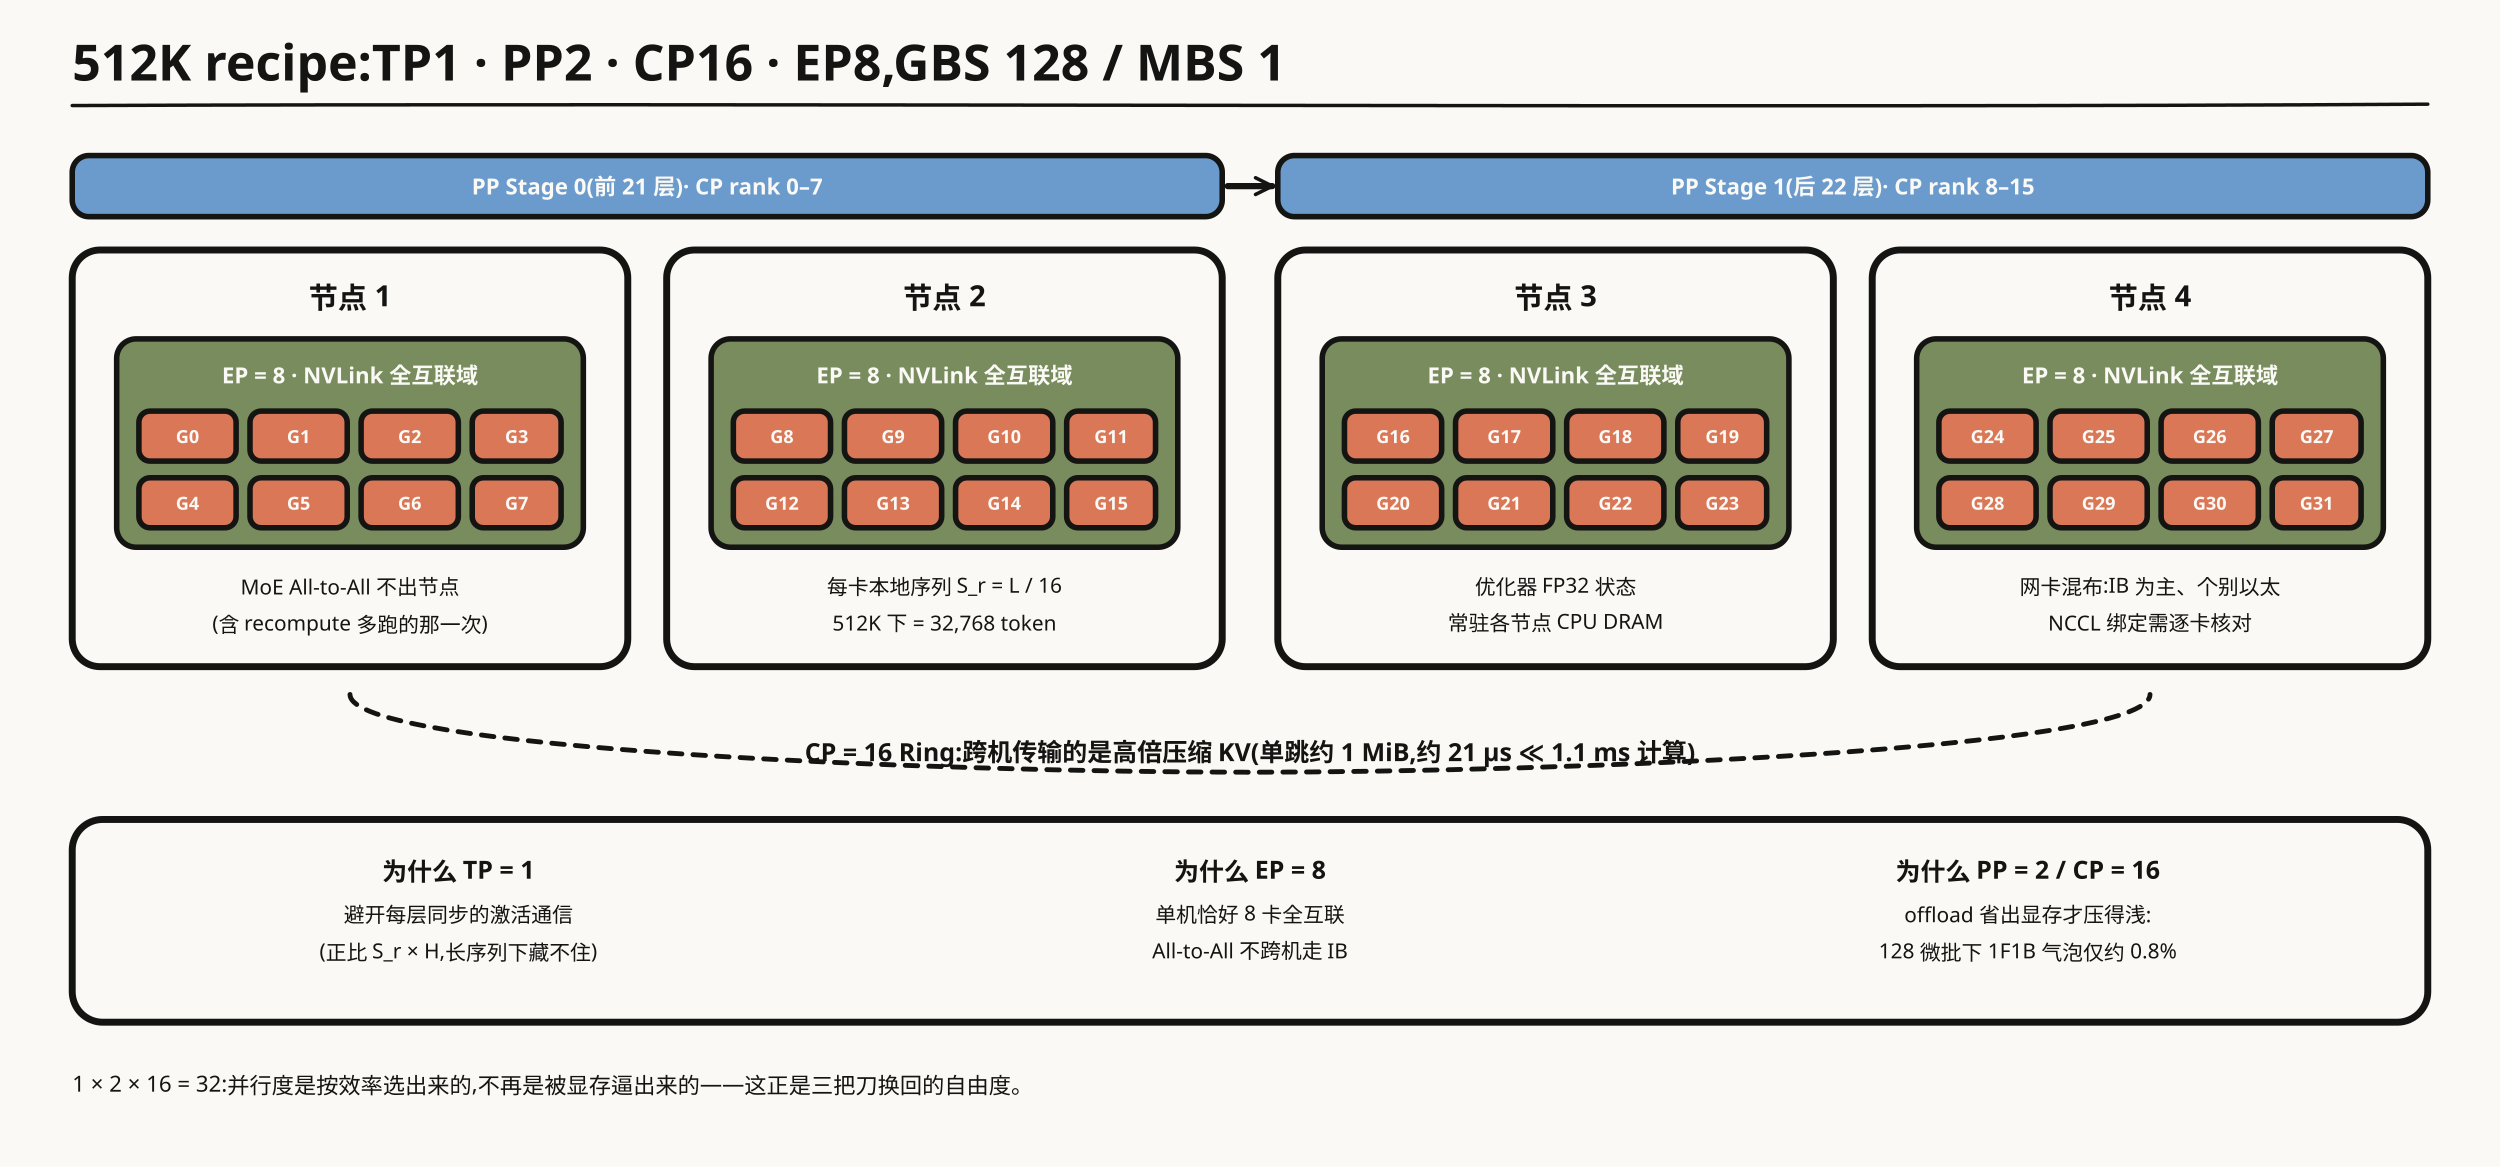
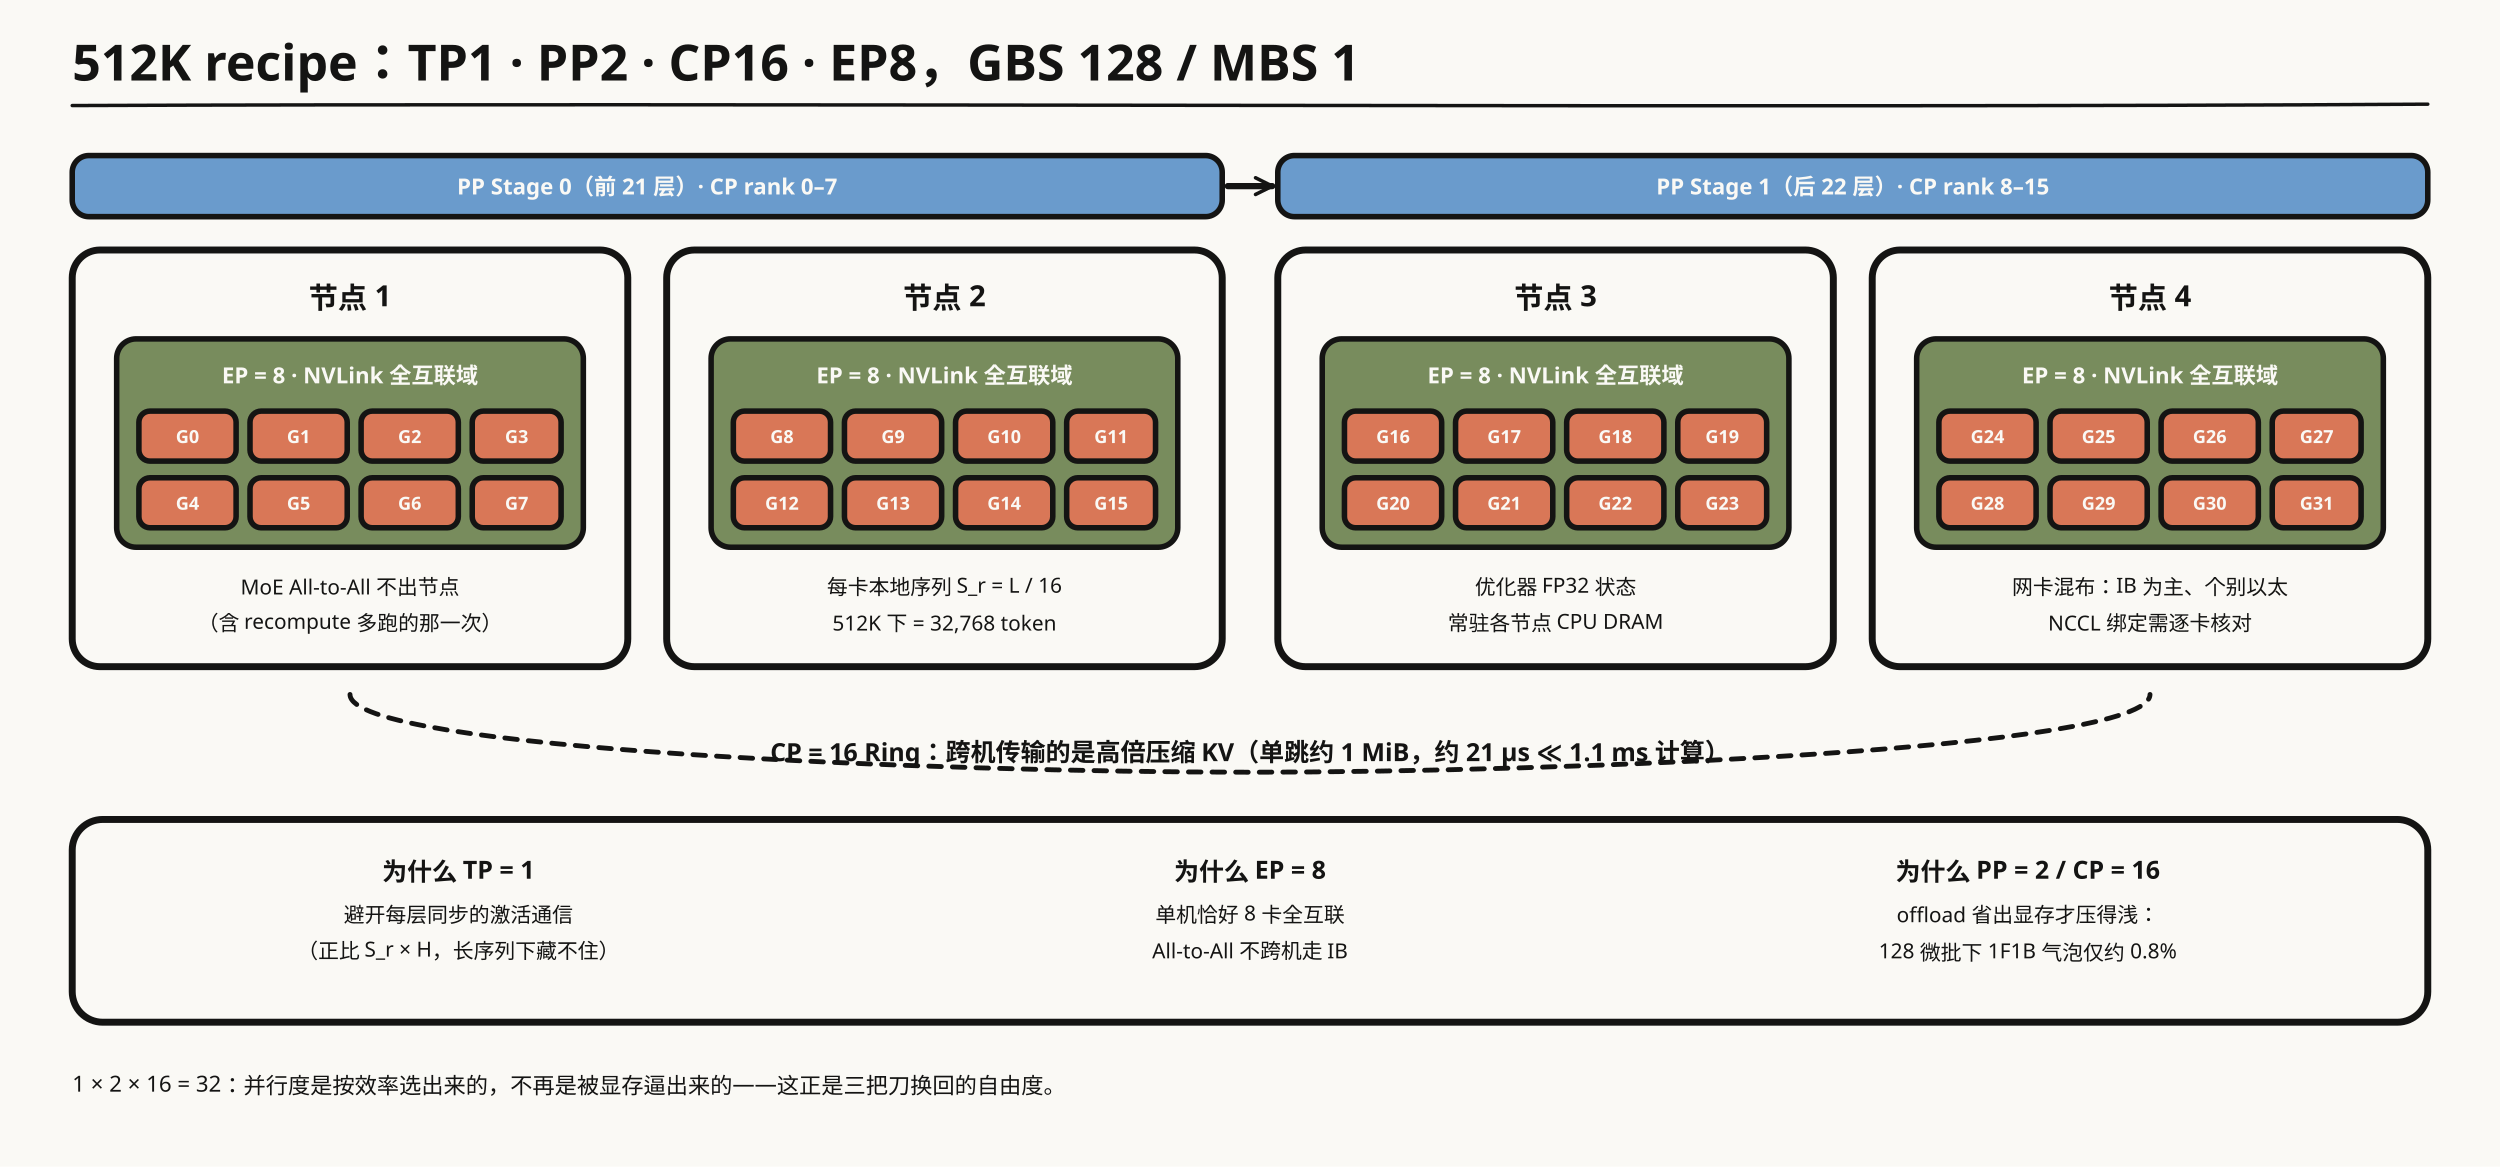
<svg xmlns="http://www.w3.org/2000/svg" viewBox="0 0 1800 840" role="img" aria-labelledby="title desc">
  <defs>
    <style>
      .bg{fill:#FAF9F5}
      .ink{fill:none;stroke:#141413;stroke-linecap:round;stroke-linejoin:round}
      .ivory{fill:#FAF9F5;stroke:#141413;stroke-width:5}
      .orange{fill:#D97757;stroke:#141413;stroke-width:4}
      .blue{fill:#6A9BCC;stroke:#141413;stroke-width:4}
      .green{fill:#788C5D;stroke:#141413;stroke-width:4}
      .node{fill:#FAF9F5;stroke:#141413;stroke-width:5}
      .flow{fill:none;stroke:#141413;stroke-width:4.5;stroke-linecap:round;stroke-linejoin:round}
      .dash{fill:none;stroke:#141413;stroke-width:3.5;stroke-dasharray:9 8;stroke-linecap:round}
      .title{font-family:Poppins,'Hiragino Sans GB','PingFang SC',sans-serif;font-weight:700;font-size:36px;fill:#141413}
      .head{font-family:Poppins,'Hiragino Sans GB','PingFang SC',sans-serif;font-weight:700;font-size:21px;fill:#141413;text-anchor:middle}
      .label{font-family:Poppins,'Hiragino Sans GB','PingFang SC',sans-serif;font-weight:600;font-size:18px;fill:#141413;text-anchor:middle}
      .on{font-family:Poppins,'Hiragino Sans GB','PingFang SC',sans-serif;font-weight:600;font-size:16px;fill:#FAF9F5;text-anchor:middle}
      .small{font-family:Poppins,'Hiragino Sans GB','PingFang SC',sans-serif;font-weight:500;font-size:15px;fill:#141413;text-anchor:middle}
      .sw{font-family:Poppins,'Hiragino Sans GB','PingFang SC',sans-serif;font-weight:500;font-size:15px;fill:#FAF9F5;text-anchor:middle}
      .note{font-family:Poppins,'Hiragino Sans GB','PingFang SC',sans-serif;font-weight:500;font-size:16px;fill:#141413}
      .gpu{font-family:Poppins,sans-serif;font-weight:600;font-size:13px;fill:#FAF9F5;text-anchor:middle}
    </style>
    <marker id="arrow" markerWidth="16" markerHeight="16" refX="14" refY="8" orient="auto" markerUnits="userSpaceOnUse">
      <path d="M2 2L14 8L2 14" fill="none" stroke="#141413" stroke-width="2.6" stroke-linecap="round" stroke-linejoin="round" />
    </marker>
  </defs>
  <rect class="bg" width="1800" height="840" />
-   <text class="title" x="52" y="58">512K recipe:TP1 · PP2 · CP16 · EP8,GBS 128 / MBS 1</text>
+   <text class="title" x="52" y="58">512K recipe：TP1 · PP2 · CP16 · EP8，GBS 128 / MBS 1</text>
  <path class="ink" d="M52 76C520 74 1280 78 1748 75" stroke-width="2.5" />
  <rect class="blue" x="52" y="112" width="828" height="44" rx="12" />
-   <text class="on" x="466" y="140">PP Stage 0(前 21 层)· CP rank 0–7</text>
+   <text class="on" x="466" y="140">PP Stage 0（前 21 层）· CP rank 0–7</text>
  <rect class="blue" x="920" y="112" width="828" height="44" rx="12" />
-   <text class="on" x="1334" y="140">PP Stage 1(后 22 层)· CP rank 8–15</text>
+   <text class="on" x="1334" y="140">PP Stage 1（后 22 层）· CP rank 8–15</text>
  <rect class="node" x="52" y="180" width="400" height="300" rx="20" />
  <text class="head" x="252" y="222">节点 1</text>
  <rect class="green" x="84" y="244" width="336" height="150" rx="14" />
  <text class="on" x="252" y="276">EP = 8 · NVLink 全互联域</text>
  <g>
    <rect class="orange" x="100" y="296" width="70" height="36" rx="8" />
    <text class="gpu" x="135" y="319">G0</text>
    <rect class="orange" x="180" y="296" width="70" height="36" rx="8" />
    <text class="gpu" x="215" y="319">G1</text>
    <rect class="orange" x="260" y="296" width="70" height="36" rx="8" />
    <text class="gpu" x="295" y="319">G2</text>
    <rect class="orange" x="340" y="296" width="64" height="36" rx="8" />
    <text class="gpu" x="372" y="319">G3</text>
    <rect class="orange" x="100" y="344" width="70" height="36" rx="8" />
    <text class="gpu" x="135" y="367">G4</text>
    <rect class="orange" x="180" y="344" width="70" height="36" rx="8" />
    <text class="gpu" x="215" y="367">G5</text>
    <rect class="orange" x="260" y="344" width="70" height="36" rx="8" />
    <text class="gpu" x="295" y="367">G6</text>
    <rect class="orange" x="340" y="344" width="64" height="36" rx="8" />
    <text class="gpu" x="372" y="367">G7</text>
  </g>
  <text class="small" x="252" y="428">MoE All-to-All 不出节点</text>
-   <text class="small" x="252" y="454">(含 recompute 多跑的那一次)</text>
+   <text class="small" x="252" y="454">（含 recompute 多跑的那一次）</text>
  <rect class="node" x="480" y="180" width="400" height="300" rx="20" />
  <text class="head" x="680" y="222">节点 2</text>
  <rect class="green" x="512" y="244" width="336" height="150" rx="14" />
  <text class="on" x="680" y="276">EP = 8 · NVLink 全互联域</text>
  <g>
    <rect class="orange" x="528" y="296" width="70" height="36" rx="8" />
    <text class="gpu" x="563" y="319">G8</text>
    <rect class="orange" x="608" y="296" width="70" height="36" rx="8" />
    <text class="gpu" x="643" y="319">G9</text>
    <rect class="orange" x="688" y="296" width="70" height="36" rx="8" />
    <text class="gpu" x="723" y="319">G10</text>
    <rect class="orange" x="768" y="296" width="64" height="36" rx="8" />
    <text class="gpu" x="800" y="319">G11</text>
    <rect class="orange" x="528" y="344" width="70" height="36" rx="8" />
    <text class="gpu" x="563" y="367">G12</text>
    <rect class="orange" x="608" y="344" width="70" height="36" rx="8" />
    <text class="gpu" x="643" y="367">G13</text>
    <rect class="orange" x="688" y="344" width="70" height="36" rx="8" />
    <text class="gpu" x="723" y="367">G14</text>
    <rect class="orange" x="768" y="344" width="64" height="36" rx="8" />
    <text class="gpu" x="800" y="367">G15</text>
  </g>
  <text class="small" x="680" y="428">每卡本地序列 S_r = L / 16</text>
  <text class="small" x="680" y="454">512K 下 = 32,768 token</text>
  <rect class="node" x="920" y="180" width="400" height="300" rx="20" />
  <text class="head" x="1120" y="222">节点 3</text>
  <rect class="green" x="952" y="244" width="336" height="150" rx="14" />
  <text class="on" x="1120" y="276">EP = 8 · NVLink 全互联域</text>
  <g>
    <rect class="orange" x="968" y="296" width="70" height="36" rx="8" />
    <text class="gpu" x="1003" y="319">G16</text>
    <rect class="orange" x="1048" y="296" width="70" height="36" rx="8" />
    <text class="gpu" x="1083" y="319">G17</text>
    <rect class="orange" x="1128" y="296" width="70" height="36" rx="8" />
    <text class="gpu" x="1163" y="319">G18</text>
    <rect class="orange" x="1208" y="296" width="64" height="36" rx="8" />
    <text class="gpu" x="1240" y="319">G19</text>
    <rect class="orange" x="968" y="344" width="70" height="36" rx="8" />
    <text class="gpu" x="1003" y="367">G20</text>
    <rect class="orange" x="1048" y="344" width="70" height="36" rx="8" />
    <text class="gpu" x="1083" y="367">G21</text>
    <rect class="orange" x="1128" y="344" width="70" height="36" rx="8" />
    <text class="gpu" x="1163" y="367">G22</text>
    <rect class="orange" x="1208" y="344" width="64" height="36" rx="8" />
    <text class="gpu" x="1240" y="367">G23</text>
  </g>
  <text class="small" x="1120" y="428">优化器 FP32 状态</text>
  <text class="small" x="1120" y="454">常驻各节点 CPU DRAM</text>
  <rect class="node" x="1348" y="180" width="400" height="300" rx="20" />
  <text class="head" x="1548" y="222">节点 4</text>
  <rect class="green" x="1380" y="244" width="336" height="150" rx="14" />
  <text class="on" x="1548" y="276">EP = 8 · NVLink 全互联域</text>
  <g>
    <rect class="orange" x="1396" y="296" width="70" height="36" rx="8" />
    <text class="gpu" x="1431" y="319">G24</text>
    <rect class="orange" x="1476" y="296" width="70" height="36" rx="8" />
    <text class="gpu" x="1511" y="319">G25</text>
    <rect class="orange" x="1556" y="296" width="70" height="36" rx="8" />
    <text class="gpu" x="1591" y="319">G26</text>
    <rect class="orange" x="1636" y="296" width="64" height="36" rx="8" />
    <text class="gpu" x="1668" y="319">G27</text>
    <rect class="orange" x="1396" y="344" width="70" height="36" rx="8" />
    <text class="gpu" x="1431" y="367">G28</text>
    <rect class="orange" x="1476" y="344" width="70" height="36" rx="8" />
    <text class="gpu" x="1511" y="367">G29</text>
    <rect class="orange" x="1556" y="344" width="70" height="36" rx="8" />
    <text class="gpu" x="1591" y="367">G30</text>
    <rect class="orange" x="1636" y="344" width="64" height="36" rx="8" />
    <text class="gpu" x="1668" y="367">G31</text>
  </g>
-   <text class="small" x="1548" y="428">网卡混布:IB 为主、个别以太</text>
+   <text class="small" x="1548" y="428">网卡混布：IB 为主、个别以太</text>
  <text class="small" x="1548" y="454">NCCL 绑定需逐卡核对</text>
  <path class="dash" d="M252 500C252 540 680 556 900 556C1120 556 1548 540 1548 500" />
-   <text class="label" x="900" y="548">CP = 16 Ring:跨机传输的是高倍压缩 KV(单跳约 1 MiB,约 21 µs ≪ 1.1 ms 计算)</text>
+   <text class="label" x="900" y="548">CP = 16 Ring：跨机传输的是高倍压缩 KV（单跳约 1 MiB，约 21 µs ≪ 1.1 ms 计算）</text>
  <path class="flow" d="M884 134L916 134" marker-end="url(#arrow)" />
  <rect class="ivory" x="52" y="590" width="1696" height="146" rx="22" />
  <text class="label" x="330" y="634">为什么 TP = 1</text>
  <text class="small" x="330" y="664">避开每层同步的激活通信</text>
-   <text class="small" x="330" y="690">(正比 S_r × H,长序列下藏不住)</text>
+   <text class="small" x="330" y="690">（正比 S_r × H，长序列下藏不住）</text>
  <text class="label" x="900" y="634">为什么 EP = 8</text>
  <text class="small" x="900" y="664">单机恰好 8 卡全互联</text>
  <text class="small" x="900" y="690">All-to-All 不跨机走 IB</text>
  <text class="label" x="1460" y="634">为什么 PP = 2 / CP = 16</text>
-   <text class="small" x="1460" y="664">offload 省出显存才压得浅:</text>
+   <text class="small" x="1460" y="664">offload 省出显存才压得浅：</text>
  <text class="small" x="1460" y="690">128 微批下 1F1B 气泡仅约 0.8%</text>
-   <text class="note" x="52" y="786">1 × 2 × 16 = 32:并行度是按效率选出来的,不再是被显存逼出来的——这正是三把刀换回的自由度。</text>
+   <text class="note" x="52" y="786">1 × 2 × 16 = 32：并行度是按效率选出来的，不再是被显存逼出来的——这正是三把刀换回的自由度。</text>
</svg>
